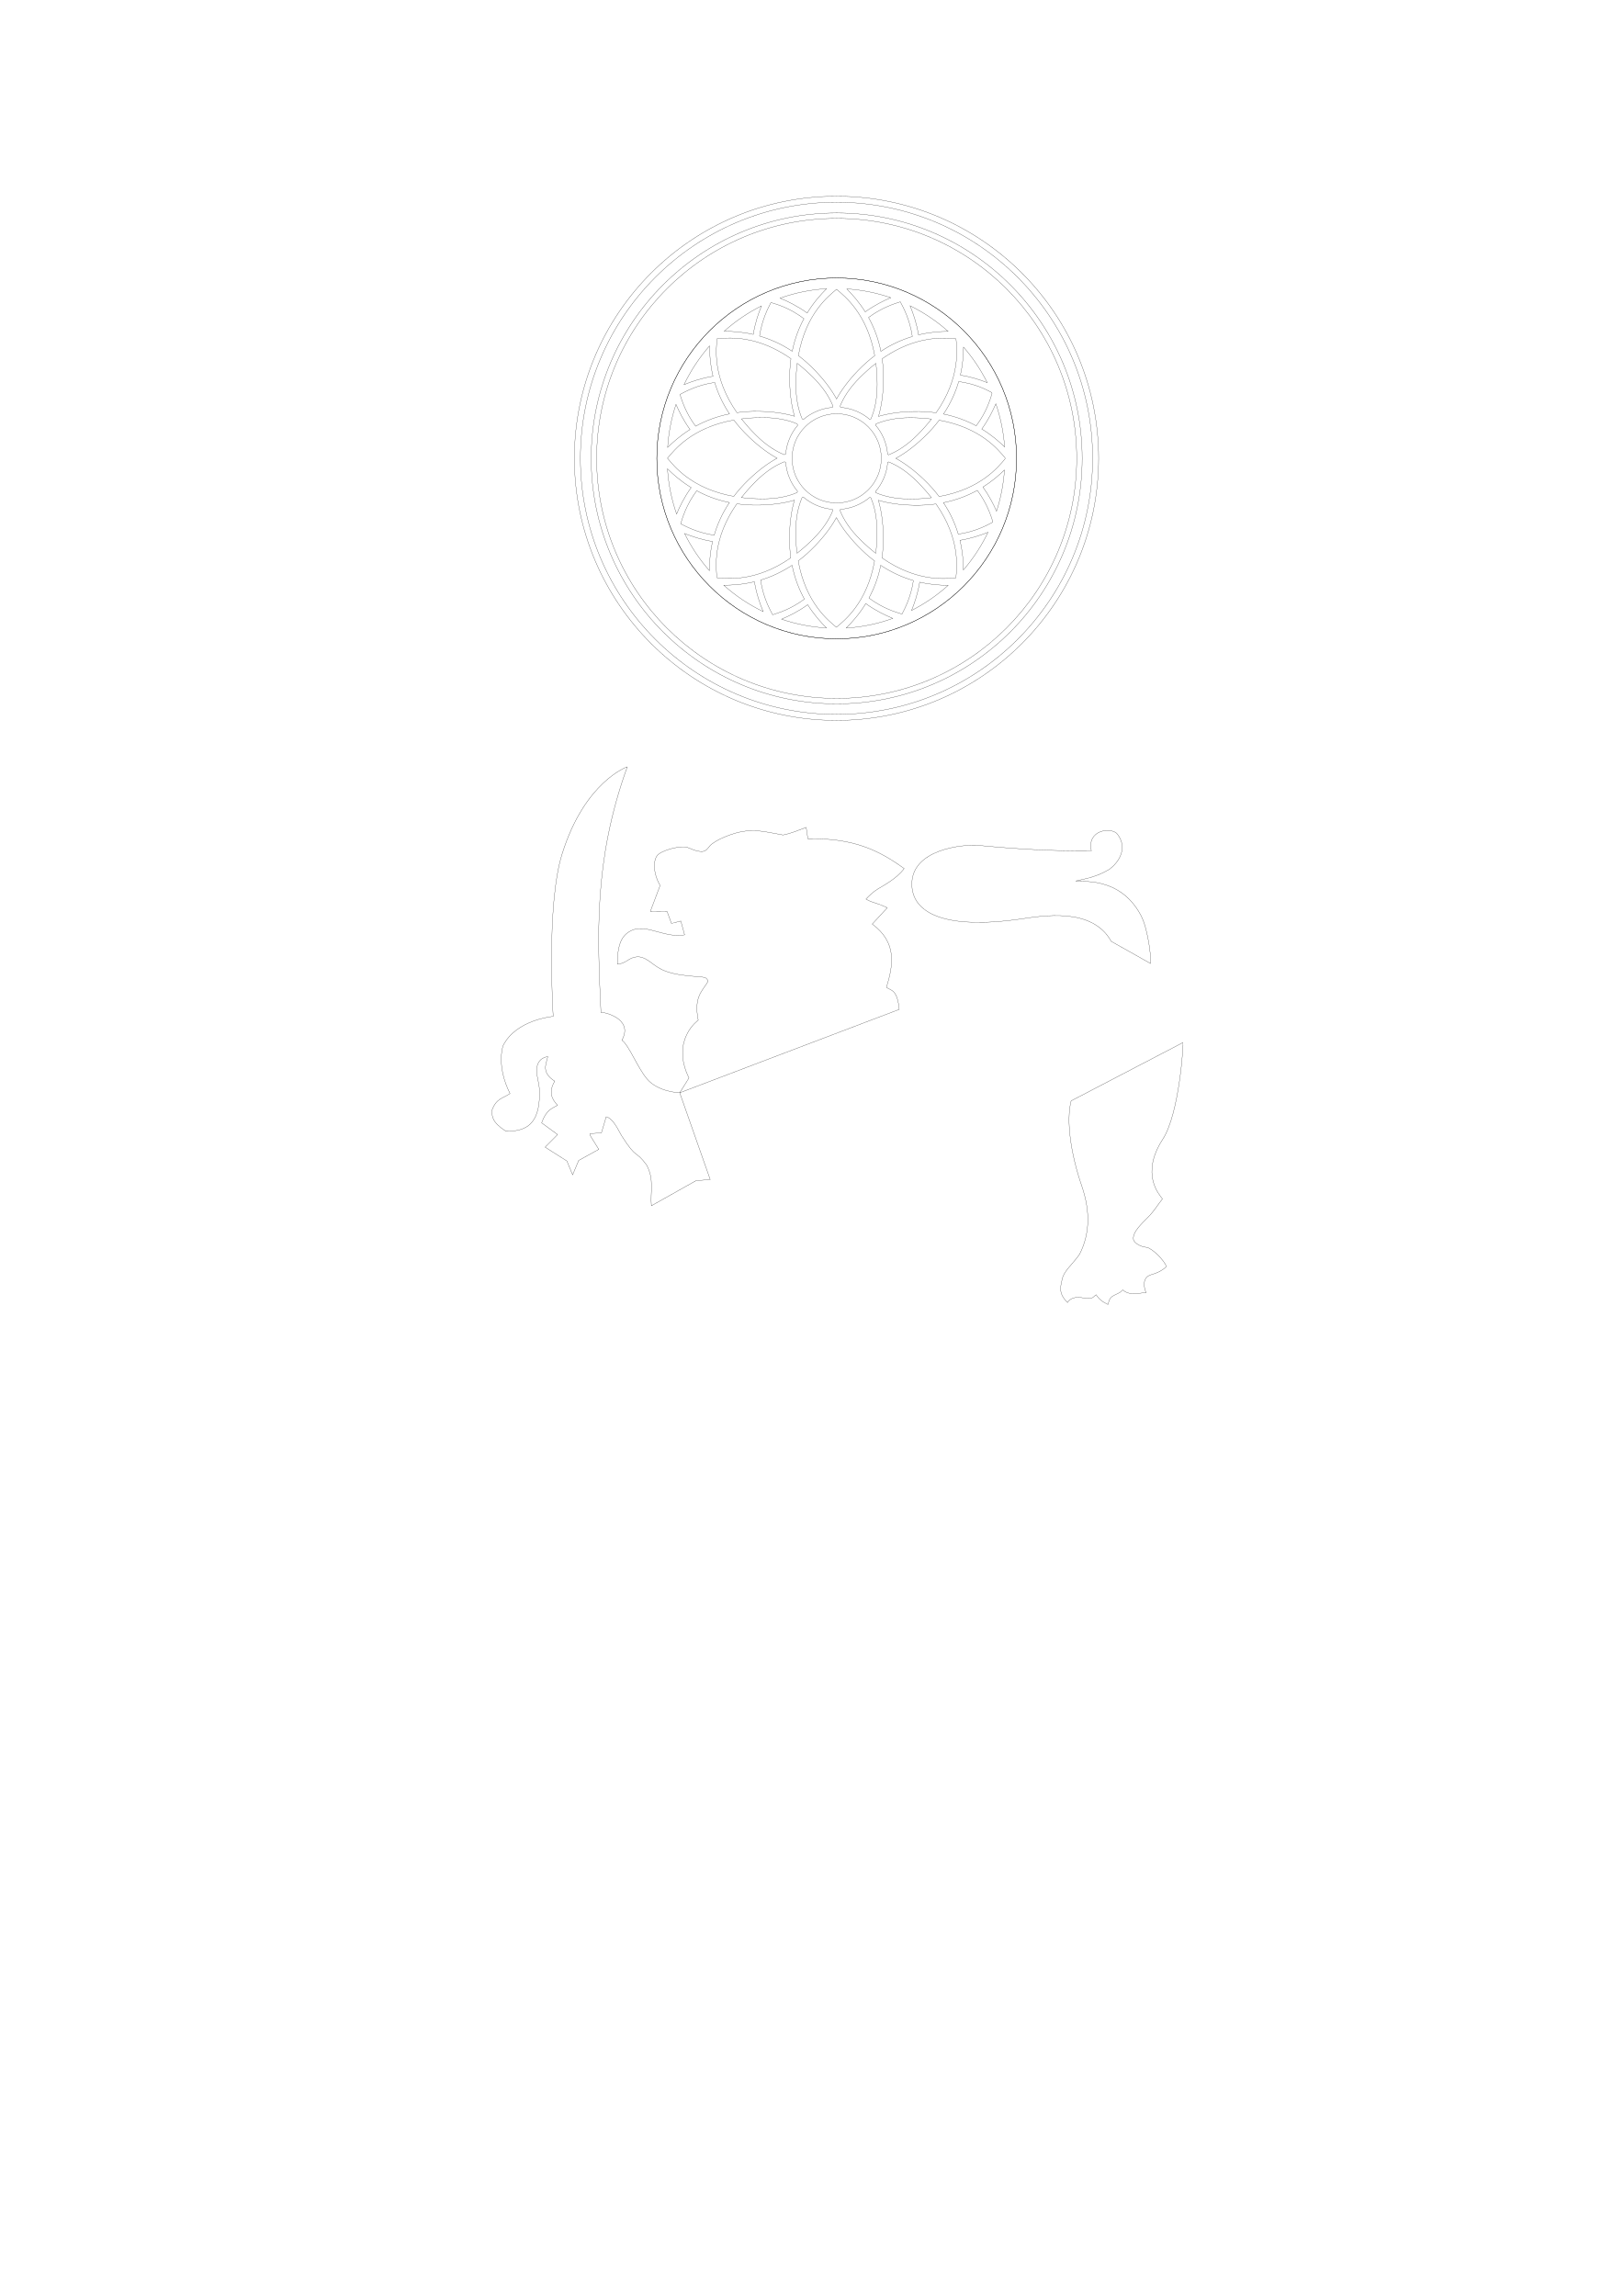
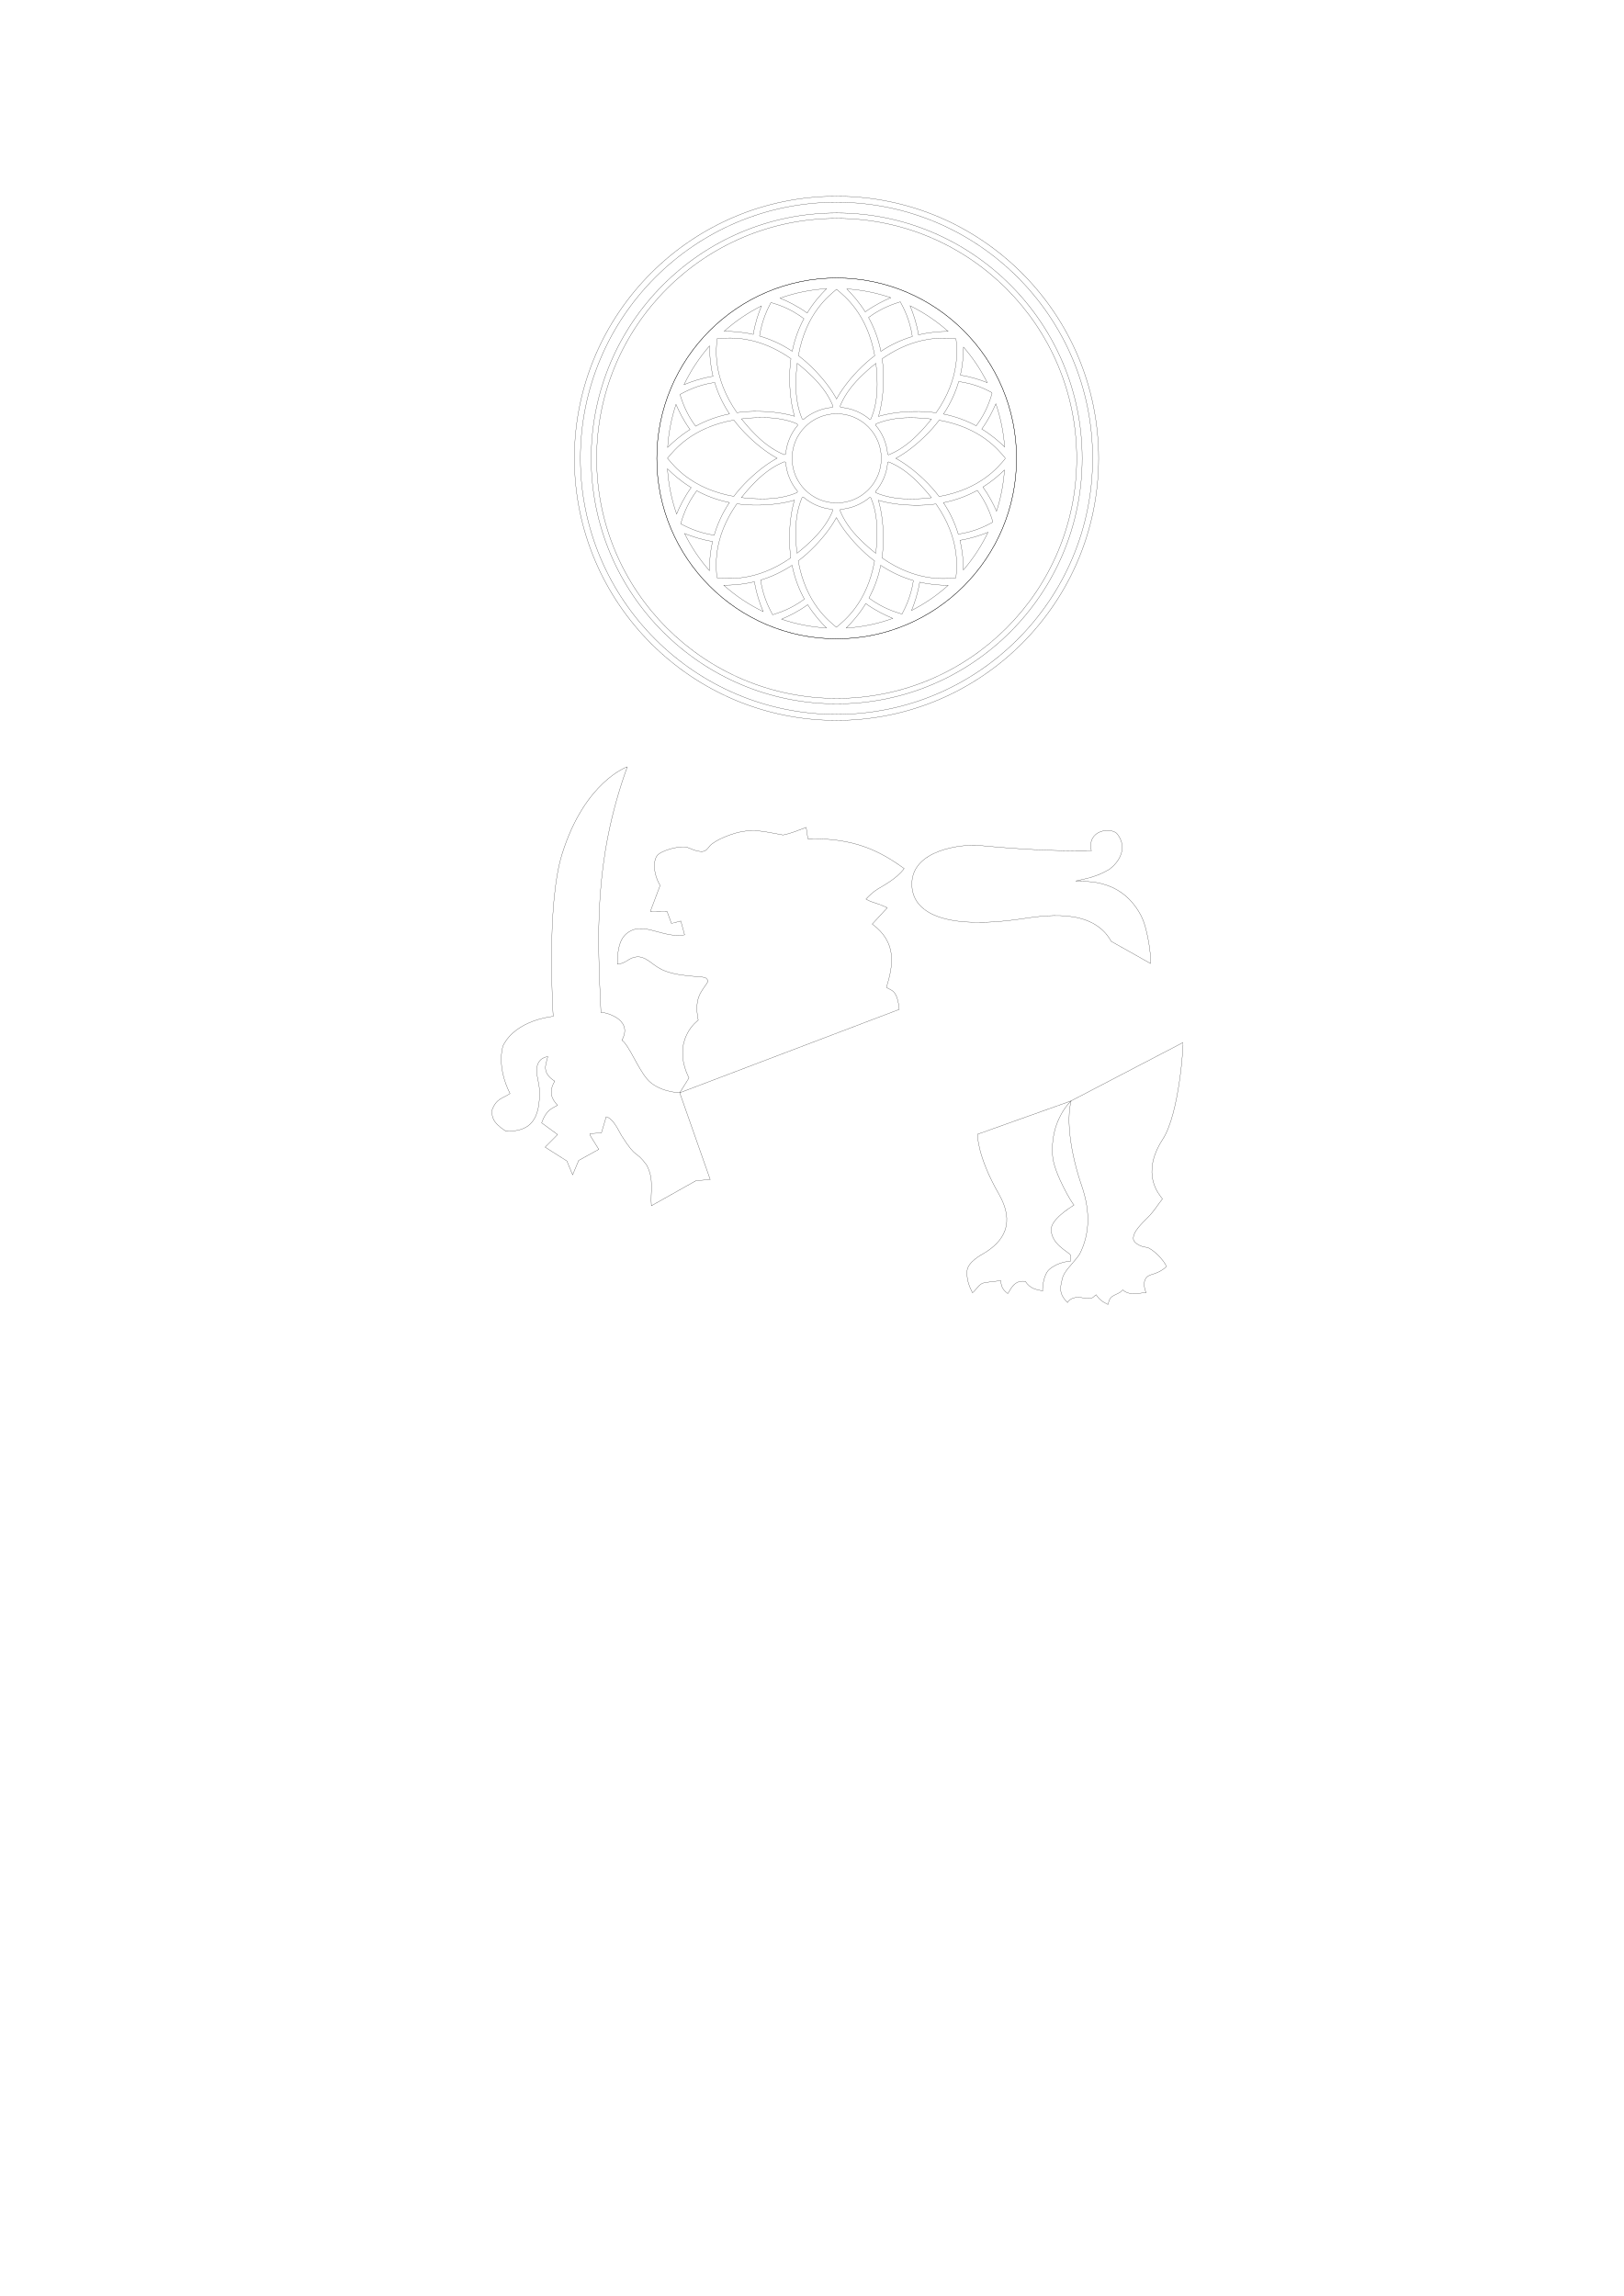
<svg xmlns="http://www.w3.org/2000/svg" width="210mm" height="297mm" viewBox="0 0 744.094 1052.362" id="svg2" version="1.1">
  <defs id="defs4" />
  <g id="layer2" style="display:inline;opacity:1">
    <g id="g4141" transform="translate(943.4758,68.10461)" style="">
      <path id="path4139" d="m -560.053,29.5 a 112.5,112.5 0 0 0 -112.5,112.5 112.5,112.5 0 0 0 112.5,112.5 112.5,112.5 0 0 0 112.5,-112.5 112.5,112.5 0 0 0 -112.5,-112.5 z m 0,2.5 a 110,110 0 0 1 110,110 110,110 0 0 1 -110,110 110,110 0 0 1 -110,-110 110,110 0 0 1 110,-110 z" style="opacity:1;fill:none;fill-opacity:1;stroke:#000000;stroke-width:0.1;stroke-miterlimit:4;stroke-dasharray:none;stroke-opacity:1" />
      <path id="path4140" d="m -560.053,59.311 a 82.428,82.69 0 0 0 -82.428,82.691 82.428,82.69 0 0 0 82.428,82.689 82.428,82.69 0 0 0 82.428,-82.689 82.428,82.69 0 0 0 -82.428,-82.691 z" style="display:inline;opacity:1;fill:none;fill-opacity:1;stroke:#000000;stroke-width:0.143;stroke-miterlimit:4;stroke-dasharray:none;stroke-opacity:1" />
      <path id="circle4220" d="m -560.053,59.311 a 82.428,82.69 0 0 0 -82.428,82.691 82.428,82.69 0 0 0 82.428,82.689 82.428,82.69 0 0 0 82.428,-82.689 82.428,82.69 0 0 0 -82.428,-82.691 z m -4.629,4.9 c -2.687,2.7 -5.937,6.328 -8.885,11.148 -4.556,-3.275 -8.93,-5.355 -12.441,-6.805 a 77.433,77.944 0 0 1 21.326,-4.344 z m 9.238,0.092 a 77.433,77.944 0 0 1 20.182,4.039 c -3.338,1.423 -7.429,3.426 -11.699,6.5 -2.831,-4.517 -5.907,-7.948 -8.482,-10.539 z m -4.668,0.193 c 3.533,2.987 14.043,11.03 17.502,30.422 -2.568,1.937 -5.146,4.202 -7.695,6.857 -4.518,4.707 -7.646,9.032 -9.803,12.982 -2.157,-3.963 -5.293,-8.303 -9.83,-13.029 -2.541,-2.647 -5.108,-4.907 -7.668,-6.84 3.464,-19.37 13.963,-27.408 17.494,-30.393 z m 29.219,5.736 c 1.314,2.51 4.317,7.791 5.518,15.908 -4.561,1.368 -9.448,3.483 -14.42,6.791 -1.221,-6.093 -3.283,-11.225 -5.656,-15.523 6.321,-4.669 11.936,-6.321 14.559,-7.176 z m -59.281,0.322 c 1.326,0.415 3.41,1.003 5.967,2.074 2.64,1.105 5.819,2.858 9.154,5.328 -2.247,4.181 -4.196,9.113 -5.367,14.943 -5.171,-3.445 -10.257,-5.615 -14.975,-6.977 1.168,-7.772 3.97,-12.911 5.221,-15.369 z m 63.752,1.482 a 77.433,77.944 0 0 1 17.457,11.74 c -3.721,0.036 -8.365,0.339 -13.584,1.598 -0.883,-5.396 -2.445,-9.865 -3.873,-13.338 z m -68.098,0.076 c -1.376,3.393 -2.894,7.77 -3.756,13.062 -5.14,-1.18 -9.699,-1.437 -13.334,-1.453 a 77.433,77.944 0 0 1 17.09,-11.609 z m -14.062,14.715 c 6.456,0.063 16.274,1.585 27.578,9.467 -0.446,3.185 -0.667,6.609 -0.592,10.289 0.133,6.523 0.98,11.794 2.248,16.113 -4.328,-1.278 -9.614,-2.13 -16.164,-2.264 -3.669,-0.075 -7.083,0.143 -10.26,0.586 -11.246,-16.146 -9.506,-29.254 -9.119,-33.861 1.385,-0.116 3.536,-0.357 6.309,-0.33 z m 96.922,0.049 c 2.772,-0.027 4.924,0.212 6.309,0.328 0.387,4.61 2.13,17.73 -9.137,33.889 -3.185,-0.446 -6.609,-0.667 -10.289,-0.592 -6.523,0.133 -11.794,0.978 -16.113,2.246 1.278,-4.328 2.132,-9.614 2.266,-16.164 0.075,-3.668 -0.143,-7.082 -0.586,-10.258 11.293,-7.866 21.101,-9.386 27.551,-9.449 z m -106.66,3.568 c 0.02,3.772 0.303,8.538 1.598,13.91 -5.367,0.878 -9.816,2.427 -13.281,3.85 a 77.433,77.944 0 0 1 11.684,-17.76 z m 116.402,0.539 a 77.433,77.944 0 0 1 10.873,16.293 c -3.285,-1.292 -7.412,-2.658 -12.324,-3.457 1.126,-4.906 1.413,-9.284 1.451,-12.836 z m -76.223,7.418 c 2.362,1.838 4.779,3.951 7.236,6.4 4.805,4.787 7.567,9.231 9.176,13.271 -0.08,0.183 -0.165,0.368 -0.244,0.551 a 23.449,23.449 0 0 0 -13.285,5.51 c -0.199,-0.08 -0.408,-0.155 -0.609,-0.234 -1.706,-3.988 -2.879,-9.074 -2.867,-15.826 0.006,-3.481 0.221,-6.694 0.594,-9.672 z m 36.064,0.031 c 0.37,2.97 0.584,6.172 0.59,9.641 0.012,6.783 -1.173,11.88 -2.893,15.875 -0.163,0.064 -0.331,0.126 -0.496,0.189 a 23.449,23.449 0 0 0 -13.385,-5.535 c -0.078,-0.177 -0.161,-0.356 -0.238,-0.533 1.613,-4.027 4.381,-8.453 9.164,-13.219 2.465,-2.456 4.889,-4.576 7.258,-6.418 z m 37.941,8.326 c 3.828,0.579 7.147,1.477 9.67,2.477 2.412,0.955 4.177,1.893 5.416,2.529 a 77.433,77.944 0 0 1 0.205,0.463 c -0.867,2.804 -2.507,8.451 -7.252,14.844 -4.193,-2.259 -9.143,-4.218 -14.998,-5.395 3.431,-5.151 5.596,-10.216 6.959,-14.918 z m -111.822,0.424 c 1.367,4.562 3.483,9.448 6.791,14.42 -6.093,1.221 -11.224,3.285 -15.523,5.658 -4.67,-6.322 -6.321,-11.94 -7.176,-14.562 2.509,-1.314 7.791,-4.315 15.908,-5.516 z m 128.848,9.766 a 77.433,77.944 0 0 1 4.023,19.797 c -2.624,-2.549 -6.043,-5.511 -10.469,-8.217 3.01,-4.188 5.012,-8.224 6.445,-11.58 z m -146.574,0.287 c 1.42,3.308 3.407,7.333 6.43,11.531 -4.359,2.731 -7.705,5.691 -10.264,8.211 a 77.433,77.944 0 0 1 3.834,-19.742 z m 73.631,4.293 a 20.449,20.449 0 0 1 20.447,20.449 20.449,20.449 0 0 1 -20.447,20.447 20.449,20.449 0 0 1 -20.449,-20.447 20.449,20.449 0 0 1 20.449,-20.449 z m -33.969,1.764 c 6.783,-0.012 11.878,1.175 15.873,2.895 0.082,0.207 0.16,0.424 0.242,0.629 a 23.449,23.449 0 0 0 -5.502,13.215 c -0.204,0.086 -0.414,0.186 -0.619,0.275 -4.027,-1.613 -8.45,-4.381 -13.217,-9.164 -2.457,-2.466 -4.577,-4.89 -6.42,-7.26 2.97,-0.37 6.173,-0.584 9.643,-0.59 z m 67.754,0.068 c 3.481,0.006 6.694,0.221 9.672,0.594 -1.838,2.362 -3.952,4.777 -6.4,7.234 -4.788,4.805 -9.229,7.573 -13.27,9.182 -0.143,-0.062 -0.286,-0.128 -0.43,-0.193 a 23.449,23.449 0 0 0 -5.58,-13.475 c 0.06,-0.159 0.12,-0.318 0.182,-0.475 3.988,-1.707 9.074,-2.879 15.826,-2.867 z m -80.914,1.057 c 1.937,2.569 4.203,5.145 6.859,7.695 4.707,4.518 9.034,7.646 12.984,9.803 -3.963,2.157 -8.307,5.291 -13.033,9.828 -2.648,2.542 -4.905,5.11 -6.838,7.67 -19.369,-3.465 -27.408,-13.965 -30.393,-17.496 2.986,-3.533 11.031,-14.04 30.42,-17.5 z m 94.102,0.072 c 18.976,3.395 27.042,13.501 30.17,17.232 a 77.433,77.944 0 0 1 0.01,0.279 77.433,77.944 0 0 1 -0.012,0.252 c -3.131,3.735 -11.205,13.844 -30.197,17.232 -1.937,-2.568 -4.203,-5.144 -6.859,-7.693 -4.707,-4.518 -9.032,-7.648 -12.982,-9.805 3.963,-2.157 8.307,-5.291 13.033,-9.828 2.648,-2.542 4.905,-5.11 6.838,-7.67 z m -70.943,19.045 c 0.203,0.089 0.411,0.185 0.613,0.271 a 23.449,23.449 0 0 0 5.438,13.291 c -0.075,0.19 -0.148,0.388 -0.223,0.578 -3.988,1.707 -9.074,2.879 -15.826,2.867 -3.481,-0.006 -6.694,-0.221 -9.672,-0.594 1.838,-2.362 3.951,-4.779 6.4,-7.236 4.787,-4.804 9.229,-7.569 13.27,-9.178 z m 47.762,0.062 c 4.027,1.613 8.452,4.379 13.219,9.162 2.457,2.466 4.575,4.892 6.418,7.262 -2.97,0.37 -6.173,0.584 -9.643,0.59 -6.783,0.012 -11.878,-1.175 -15.873,-2.895 -0.058,-0.148 -0.116,-0.299 -0.174,-0.449 a 23.449,23.449 0 0 0 5.633,-13.484 c 0.14,-0.063 0.281,-0.125 0.42,-0.186 z m -101.338,3.17 c 2.671,2.632 6.209,5.759 10.863,8.605 -3.178,4.422 -5.229,8.67 -6.674,12.129 a 77.433,77.944 0 0 1 -4.189,-20.734 z m 154.436,0.547 a 77.433,77.944 0 0 1 -3.629,18.914 c -1.407,-3.223 -3.355,-7.083 -6.242,-11.094 4.131,-2.588 7.364,-5.389 9.871,-7.82 z m -12.436,9.33 c 4.552,6.163 6.221,11.609 7.094,14.311 a 77.433,77.944 0 0 1 -0.131,0.361 c -2.574,1.356 -7.76,4.231 -15.697,5.404 -1.367,-4.562 -3.483,-9.448 -6.791,-14.42 6.094,-1.221 11.226,-3.283 15.525,-5.656 z m -128.594,0.188 c 4.192,2.258 9.142,4.218 14.996,5.395 -3.445,5.172 -5.613,10.258 -6.975,14.977 -7.772,-1.168 -12.911,-3.97 -15.369,-5.221 0.846,-2.703 2.457,-8.562 7.348,-15.15 z m 48.867,2.9 a 23.449,23.449 0 0 0 13.311,5.598 c 0.074,0.168 0.152,0.337 0.225,0.504 -1.613,4.027 -4.379,8.452 -9.162,13.219 -2.466,2.457 -4.89,4.577 -7.26,6.42 -0.37,-2.97 -0.584,-6.173 -0.59,-9.643 -0.012,-6.782 1.173,-11.878 2.893,-15.873 0.193,-0.076 0.392,-0.149 0.584,-0.225 z m 30.461,0.102 c 0.148,0.057 0.297,0.112 0.443,0.17 1.707,3.988 2.881,9.073 2.869,15.826 -0.006,3.481 -0.221,6.694 -0.594,9.672 -2.362,-1.838 -4.778,-3.953 -7.236,-6.402 -4.805,-4.787 -7.569,-9.229 -9.178,-13.27 0.071,-0.162 0.145,-0.327 0.217,-0.49 a 23.449,23.449 0 0 0 13.479,-5.506 z m -34.533,1.322 c -1.278,4.328 -2.132,9.614 -2.266,16.164 -0.075,3.669 0.143,7.083 0.586,10.26 -16.146,11.245 -29.252,9.504 -33.859,9.117 -0.387,-4.61 -2.13,-17.727 9.135,-33.885 3.186,0.446 6.61,0.667 10.291,0.592 6.523,-0.133 11.794,-0.98 16.113,-2.248 z m 38.457,0.051 c 4.328,1.278 9.614,2.13 16.164,2.264 3.669,0.075 7.083,-0.143 10.26,-0.586 11.246,16.146 9.506,29.254 9.119,33.861 -4.61,0.387 -17.729,2.129 -33.887,-9.137 0.446,-3.185 0.667,-6.609 0.592,-10.289 -0.133,-6.523 -0.98,-11.794 -2.248,-16.113 z m -19.24,7.939 c 2.157,3.964 5.293,8.303 9.83,13.029 2.542,2.648 5.11,4.907 7.67,6.84 -3.465,19.37 -13.965,27.408 -17.496,30.393 -3.533,-2.987 -14.043,-11.03 -17.502,-30.422 2.568,-1.937 5.146,-4.202 7.695,-6.857 4.518,-4.707 7.646,-9.032 9.803,-12.982 z m 69.482,6.721 a 77.433,77.944 0 0 1 -11.273,17.277 c -0.035,-3.723 -0.336,-8.373 -1.596,-13.598 5.153,-0.843 9.464,-2.306 12.869,-3.68 z m -139.061,0.553 c 3.363,1.351 7.661,2.821 12.838,3.664 -1.184,5.156 -1.439,9.725 -1.453,13.365 a 77.433,77.944 0 0 1 -11.385,-17.029 z m 49.266,14.553 c 1.221,6.093 3.283,11.225 5.656,15.523 -6.321,4.668 -11.936,6.322 -14.559,7.176 -1.314,-2.51 -4.317,-7.791 -5.518,-15.908 4.561,-1.368 9.448,-3.483 14.42,-6.791 z m 40.625,0.031 c 5.171,3.445 10.257,5.615 14.975,6.977 -1.168,7.772 -3.97,12.911 -5.221,15.369 -2.703,-0.846 -8.56,-2.458 -15.148,-7.348 2.259,-4.193 4.218,-9.143 5.395,-14.998 z m -57.871,7.525 c 0.913,5.579 2.551,10.173 4.018,13.691 a 77.433,77.944 0 0 1 -18.08,-12.09 c 3.794,-0.014 8.618,-0.288 14.062,-1.602 z m 75.727,0.199 c 5.012,1.151 9.472,1.425 13.062,1.453 a 77.433,77.944 0 0 1 -16.781,11.518 c 1.366,-3.381 2.864,-7.725 3.719,-12.971 z m -24.709,9.816 c 4.539,3.262 8.896,5.338 12.4,6.787 a 77.433,77.944 0 0 1 -21.371,4.447 c 2.703,-2.708 5.992,-6.364 8.971,-11.234 z m -26.605,0.518 c 2.875,4.588 6.004,8.057 8.604,10.66 a 77.433,77.944 0 0 1 -20.6,-4.033 c 3.389,-1.429 7.599,-3.461 11.996,-6.627 z" style="display:inline;opacity:1;fill:none;fill-opacity:1;stroke:#000000;stroke-width:0.1;stroke-miterlimit:4;stroke-dasharray:none;stroke-opacity:1" />
      <path id="path4146" d="M -560.129,21.842 A 120.12,120.12 0 0 0 -680.25,141.963 120.12,120.12 0 0 0 -560.129,262.082 120.12,120.12 0 0 0 -440.01,141.963 120.12,120.12 0 0 0 -560.129,21.842 Z m 0,2.75 A 117.37,117.37 0 0 1 -442.76,141.963 117.37,117.37 0 0 1 -560.129,259.332 117.37,117.37 0 0 1 -677.5,141.963 117.37,117.37 0 0 1 -560.129,24.592 Z" style="opacity:1;fill:none;fill-opacity:1;stroke:#000000;stroke-width:0.1;stroke-miterlimit:4;stroke-dasharray:none;stroke-opacity:1" />
    </g>
    <path style="fill:none;fill-rule:evenodd;stroke:#000000;stroke-width:0.1;stroke-linecap:butt;stroke-linejoin:miter;stroke-miterlimit:4;stroke-dasharray:none;stroke-opacity:1" d="m 287.476,351.467 c -15.661,43.34 -13.623,78.246 -12.083,112.606 0.61,-0.453 15.29,2.571 9.595,12.708 3.275,2.257 7.093,12.506 11.557,17.788 5.093,6.027 14.955,6.295 14.955,6.295 l 13.965,39.775 -6.541,0.53 -20.418,11.49 c -0.576,-6.209 1.425,-12.063 -2.184,-18.691 -5.283,-7.21 -4.268,-2.044 -11.554,-13.565 -2.405,-4.67 -4.558,-8.011 -6.961,-8.548 l -2.184,7.373 -5.261,0.384 -0.04,0.614 4.085,6.582 -9.202,5.065 -2.786,6.612 -2.63,-6.343 -9.983,-6.353 5.73,-5.771 -7.321,-5.366 c 2.18,-6.076 4.769,-6.568 7.287,-8.043 -2.539,-2.802 -4.322,-5.919 -1.276,-11.049 -6.304,-4.082 -3.924,-7.816 -3.182,-11.314 -3.508,0.674 -4.849,2.828 -5.106,5.836 -0.257,3.008 1.468,6.706 1.321,11.281 -0.077,13.792 -6.037,17.297 -15.417,17.133 -6.594,-4.28 -6.299,-6.838 -6.43,-9.502 1.984,-5.733 5.424,-5.644 8.309,-7.778 -6.463,-12.878 -3.182,-21.92 -3.182,-21.92 5.929,-11.979 22.981,-13.435 22.981,-13.435 0,0 -3.342,-50.708 4.066,-74.423 10.429,-33.389 29.894,-39.973 29.894,-39.973 z" id="path4142" />
    <path style="fill:none;fill-rule:evenodd;stroke:#000000;stroke-width:0.1;stroke-linecap:butt;stroke-linejoin:miter;stroke-miterlimit:4;stroke-dasharray:none;stroke-opacity:1" d="m 311.499,500.869 4.227,-6.777 c -8.493,-17.466 4.25,-26.5 4.25,-26.5 -2.153,-11 2.018,-13.343 4.537,-17.854 -0.741,-2.162 -2.249,-1.716 -3.537,-2.021 -6.201,-0.359 -11.617,-1.003 -15.875,-2.562 -5.98,-2.19 -7.808,-6.211 -12.562,-6.625 -4.748,0.154 -5.198,3.131 -9.625,3.375 -0.003,-7.167 1.217,-11.776 4.625,-14.312 4.274,-3.262 9.085,-1.813 13.75,-0.529 4.333,1.193 8.341,2.183 12.445,1.422 l -1.724,-6.338 -4.302,1.081 -2.008,-5.456 -7.662,-0.055 4.471,-11.872 c -3.559,-6.117 -3.156,-12.459 -0.721,-14.316 3.369,-2.57 11.081,-3.943 13.062,-3.188 2.554,0.974 4.498,2.006 6.875,1.938 1.785,-0.052 2.503,-1.261 3.412,-2.387 2.328,-2.883 11.341,-6.477 16.582,-6.983 6.568,-0.634 11.17,0.793 17.131,1.808 3.724,-0.723 7.197,-2.234 10.596,-3.5 l 0.779,5.25 c 20.982,-0.493 32.754,5.392 44.125,13.625 -3.387,4.7 -10.209,8.211 -12,9.312 -2.366,1.456 -3.95,3.068 -5.5,4.688 3.25,1.945 4.062,1.236 9.75,4 l -6.875,7.438 c 11.438,8.542 9.662,18.716 6.5,29.062 2.343,1.503 4.949,1.003 5.875,10.062 z" id="path4144" />
    <path style="fill:none;fill-rule:evenodd;stroke:#000000;stroke-width:0.1;stroke-linecap:butt;stroke-linejoin:miter;stroke-miterlimit:4;stroke-dasharray:none;stroke-opacity:1" d="m 509.238,431.467 c -8.774,-15.892 -31.752,-11.667 -41.841,-10.198 -31.252,4.55 -48.797,-1.358 -49.497,-15.203 -0.857,-16.932 23.764,-19.232 30.759,-18.562 17.063,1.635 33.966,2.67 51.486,2.475 -2.228,-9.917 9.494,-10.98 11.977,-7.601 6.345,8.635 -3.219,15.919 -4.154,16.308 -4.829,2.894 -9.877,4.038 -14.938,5.082 1.639,0.807 19.816,-2.681 29.698,15.556 3.864,7.13 4.962,22.275 4.574,22.318 z" id="path4145" />
    <path style="fill:none;stroke:#000000;stroke-width:0.1;stroke-linecap:butt;stroke-linejoin:miter;stroke-miterlimit:4;stroke-opacity:1;stroke-dasharray:none" d="m 490.865,504.575 c -2.348,9.074 -0.184,24.293 4.885,39.037 3.946,11.477 3.747,21.937 -1,31.25 -3.581,5.065 -7.182,7.622 -8,11.5 -0.678,3.234 -1.926,6.358 2.467,10.644 1.133,-1.845 3.414,-2.848 7.084,-2.142 4.865,0.936 4.677,-0.651 6.018,-1.423 1.217,1.901 2.931,3.321 5.429,4.472 0.678,-2.598 1.046,-3.35 3.138,-4.375 2.95,-1.446 2.051,-0.882 3.624,-2.298 3.422,2.88 7.166,1.332 10.804,1.247 -0.317,-0.08 -2.992,-6.848 2.32,-8.258 4.682,-1.242 6.867,-3.68 6.867,-3.68 -0.555,-2.43 -6.545,-8.578 -9.12,-8.843 -2.974,-0.307 -6.545,-2.249 -5.966,-4.729 0.316,-2.648 3.221,-5.613 6.85,-9.237 2.548,-2.544 4.241,-5.452 6.452,-8.22 -1.354,-1.924 -10.284,-11.24 0.155,-27.374 7.715,-11.925 9.527,-44.062 9.281,-44.309 z" id="path2994" transform="translate(-4.9229925e-6,0)" />
+     <path style="fill:none;stroke:#000000;stroke-width:0.1;stroke-linecap:butt;stroke-linejoin:miter;stroke-miterlimit:4;stroke-opacity:1;stroke-dasharray:none" d="m 490.859,504.589 c 0,0 -9.974,9.05 -8.436,25.663 0.714,7.715 9.366,22.306 9.811,22.009 -2.111,1.468 -10.833,6.729 -10.518,11.667 0.404,6.338 7.221,9.457 8.839,11.225 l 0.044,2.917 c -0.092,0 -5.404,0.085 -9.679,3.712 -2.918,2.476 -3.296,9.413 -3.094,9.899 -2.773,-0.599 -5.7,-0.919 -7.911,-4.331 -5.425,-0.913 -6.951,4.248 -8.088,5.568 -3.139,-2.335 -2.981,-4.297 -3.182,-5.922 0,0 -5.099,0.51 -7.69,0.972 -2.309,0.412 -3.586,3.29 -5.303,4.596 -1.459,-3.08 -2.743,-5.744 -2.464,-10.099 0.263,-4.107 7.14,-7.684 7.414,-7.844 9.584,-5.623 14.759,-14.118 7.071,-27.489 -9.952,-17.307 -9.718,-27.249 -9.718,-27.249 z" id="path3764" transform="translate(-4.9229925e-6,0)" />
  </g>
</svg>
